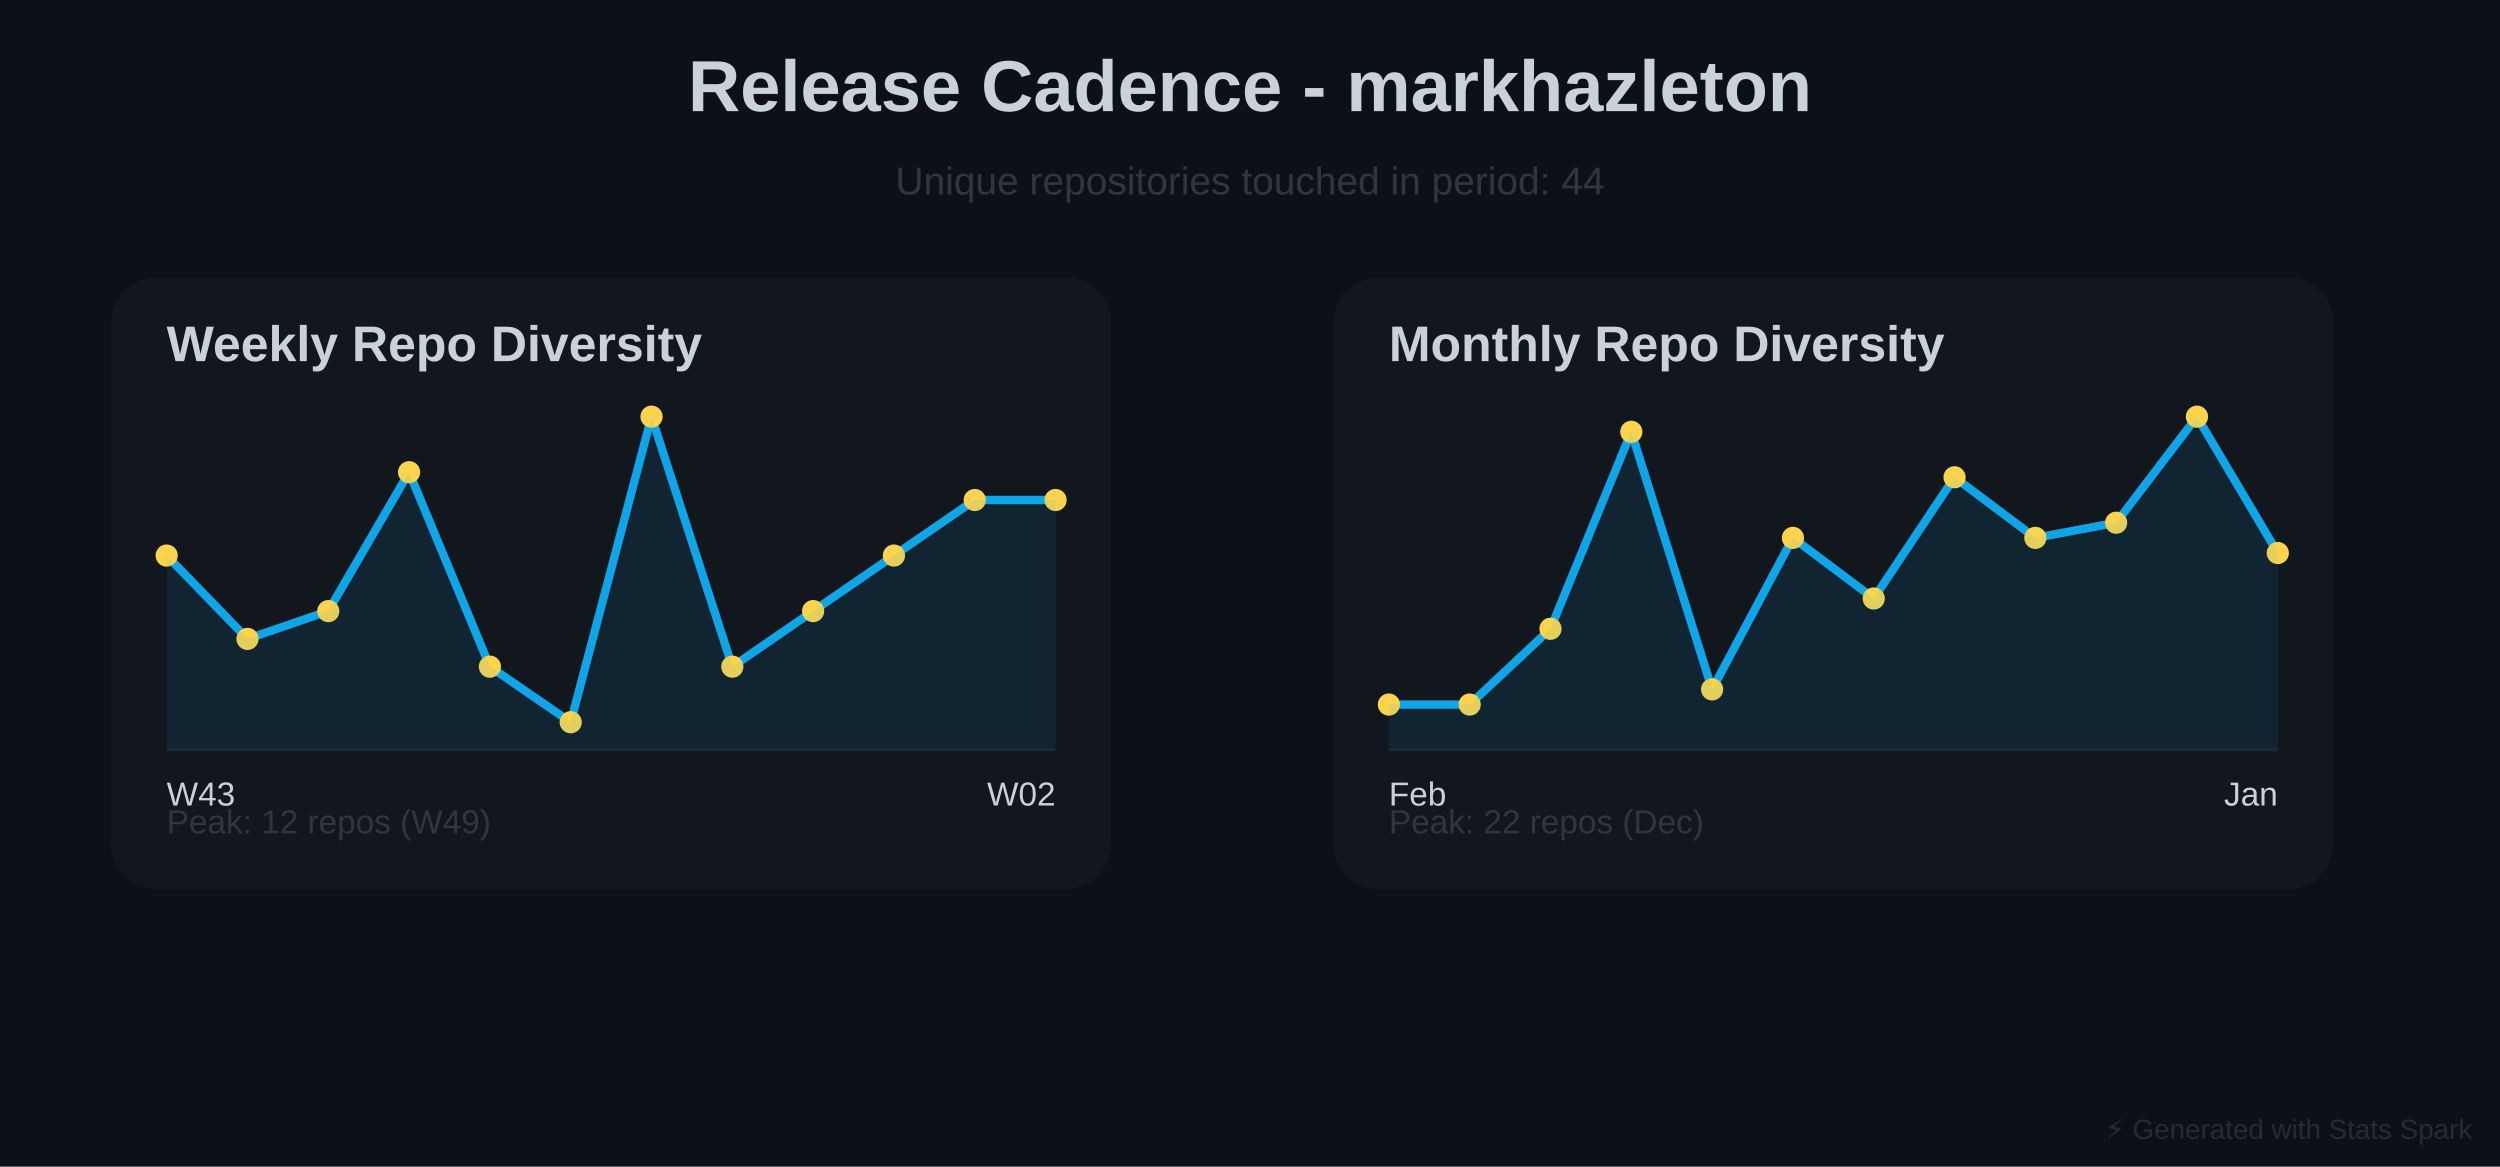
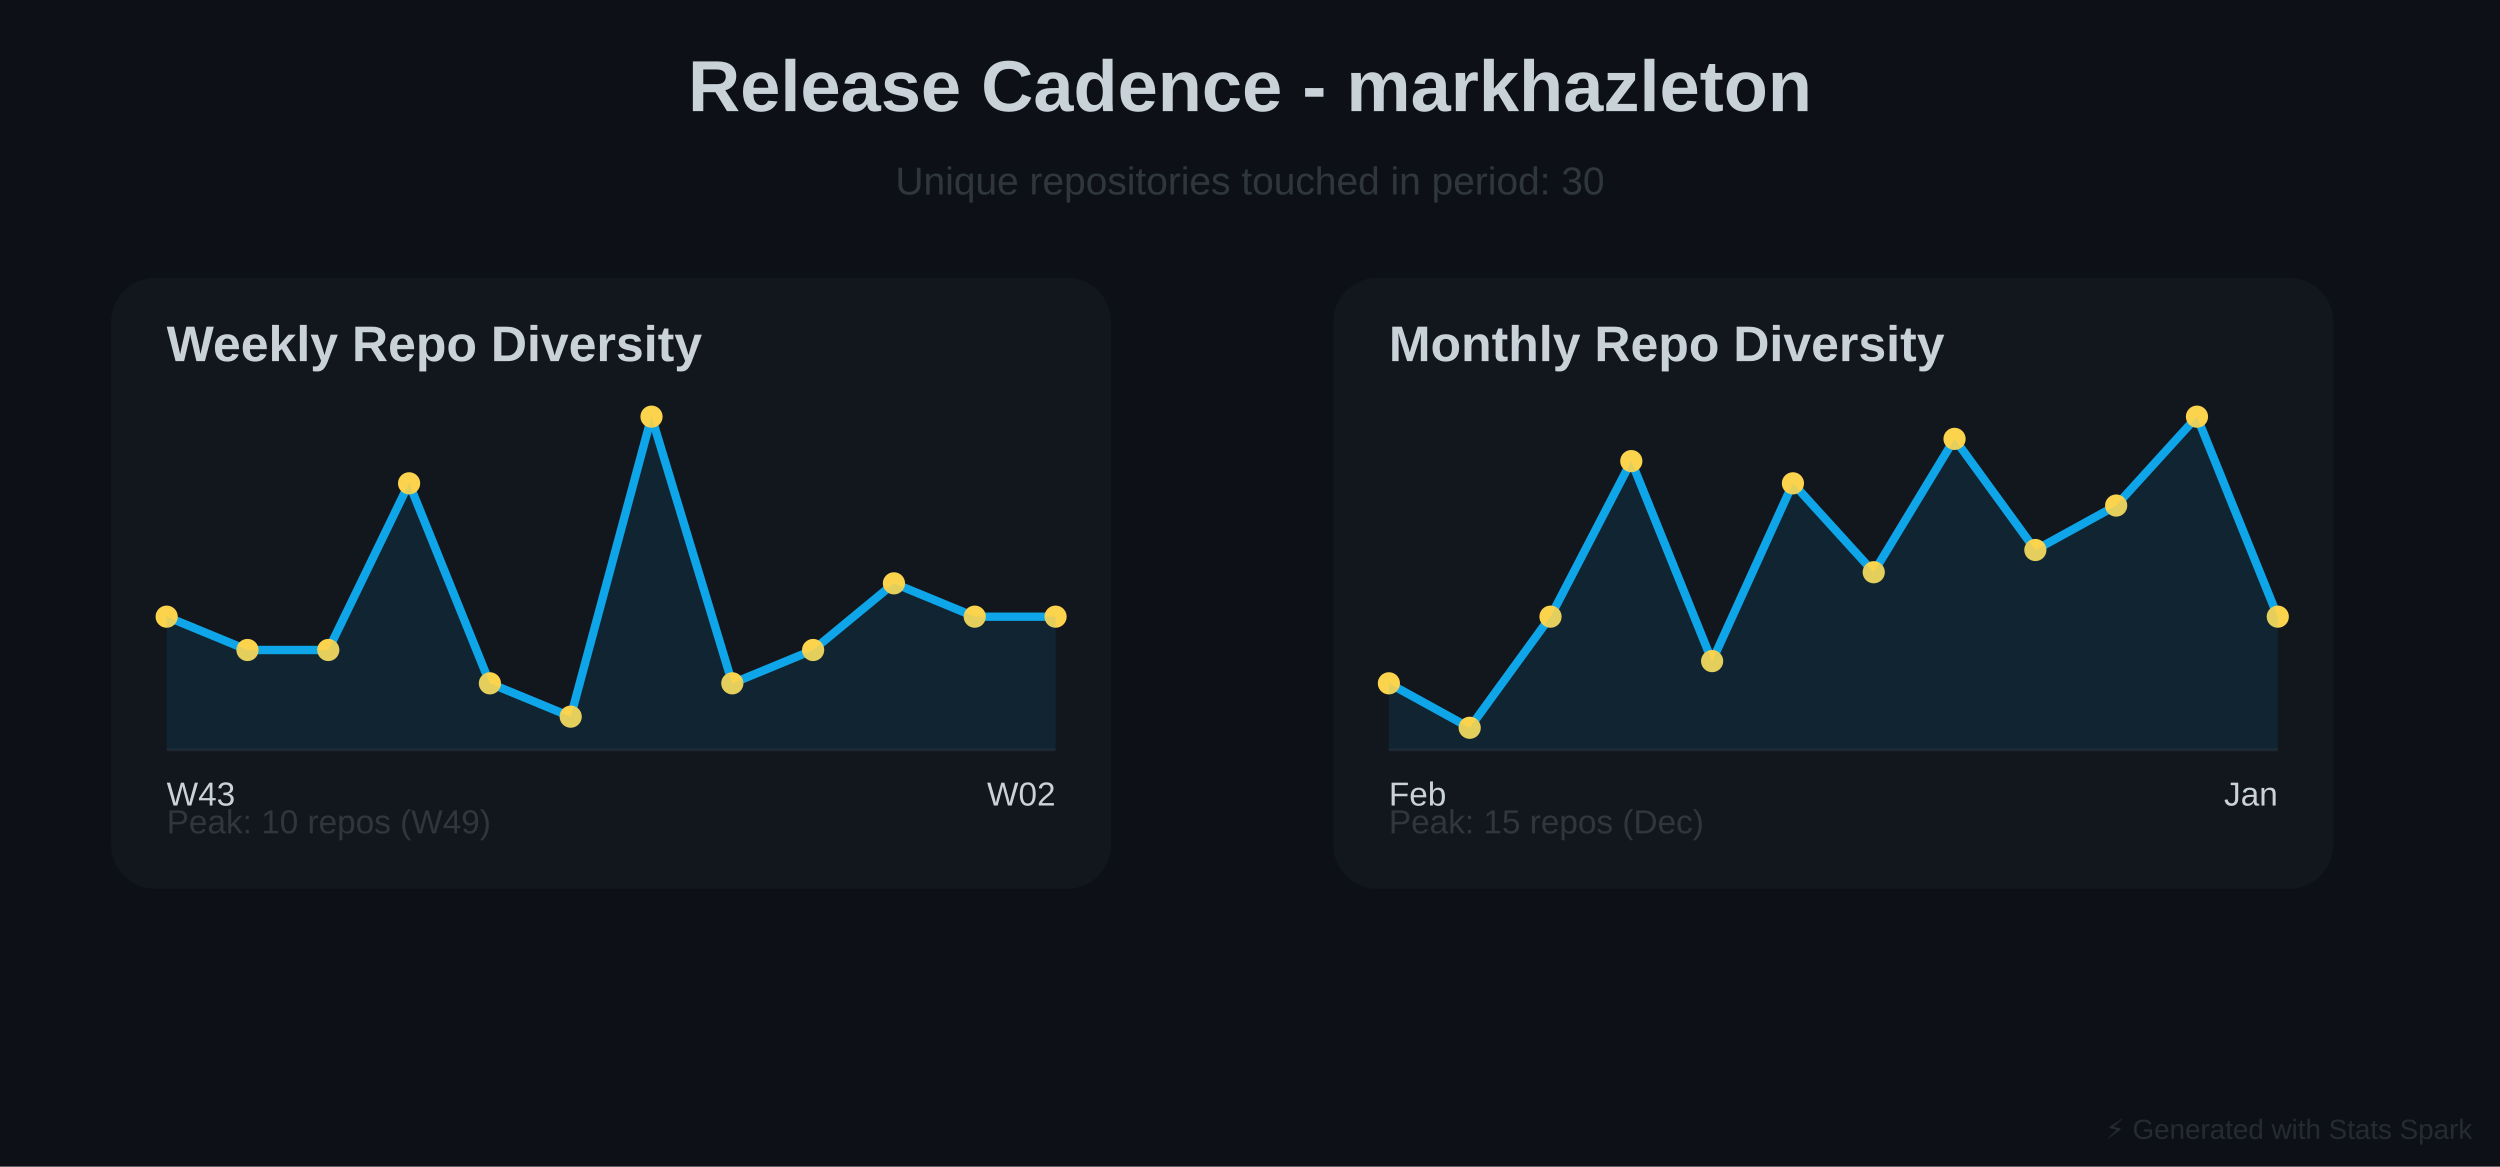
<svg xmlns="http://www.w3.org/2000/svg" baseProfile="full" height="420" version="1.1" width="900">
  <defs />
  <rect fill="#0D1117" height="420" width="900" x="0" y="0" />
  <text fill="#C9D1D9" font-family="Arial, sans-serif" font-size="26px" font-weight="bold" text-anchor="middle" x="450" y="40">Release Cadence - markhazleton</text>
-   <text fill="#30363D" font-family="Arial, sans-serif" font-size="14px" text-anchor="middle" x="450" y="70">Unique repositories touched in period: 44</text>
+   <text fill="#30363D" font-family="Arial, sans-serif" font-size="14px" text-anchor="middle" x="450" y="70">Unique repositories touched in period: 30</text>
  <rect fill="#30363D" height="220" opacity="0.15" rx="16" width="360" x="40" y="100" />
  <text fill="#C9D1D9" font-family="Arial, sans-serif" font-size="18px" font-weight="bold" x="60" y="130">Weekly Repo Diversity</text>
  <line opacity="0.4" stroke="#30363D" stroke-width="1" x1="60" x2="380" y1="270" y2="270" />
-   <polyline fill="none" points="60.0,200.0 89.091,230.0 118.182,220.0 147.273,170.0 176.364,240.0 205.455,260.0 234.545,150.0 263.636,240.0 292.727,220.0 321.818,200.0 350.909,180.0 380.0,180.0" stroke="#0EA5E9" stroke-linecap="round" stroke-linejoin="round" stroke-width="3" />
-   <circle cx="60.0" cy="200.0" fill="#FCD34D" r="4" />
-   <circle cx="89.091" cy="230.0" fill="#FCD34D" r="4" />
-   <circle cx="118.182" cy="220.0" fill="#FCD34D" r="4" />
-   <circle cx="147.273" cy="170.0" fill="#FCD34D" r="4" />
-   <circle cx="176.364" cy="240.0" fill="#FCD34D" r="4" />
-   <circle cx="205.455" cy="260.0" fill="#FCD34D" r="4" />
+   <polyline fill="none" points="60.0,222.0 89.091,234.0 118.182,234.0 147.273,174.0 176.364,246.0 205.455,258.0 234.545,150.0 263.636,246.0 292.727,234.0 321.818,210.0 350.909,222.0 380.0,222.0" stroke="#0EA5E9" stroke-linecap="round" stroke-linejoin="round" stroke-width="3" />
+   <circle cx="60.0" cy="222.0" fill="#FCD34D" r="4" />
+   <circle cx="89.091" cy="234.0" fill="#FCD34D" r="4" />
+   <circle cx="118.182" cy="234.0" fill="#FCD34D" r="4" />
+   <circle cx="147.273" cy="174.0" fill="#FCD34D" r="4" />
+   <circle cx="176.364" cy="246.0" fill="#FCD34D" r="4" />
+   <circle cx="205.455" cy="258.0" fill="#FCD34D" r="4" />
  <circle cx="234.545" cy="150.0" fill="#FCD34D" r="4" />
-   <circle cx="263.636" cy="240.0" fill="#FCD34D" r="4" />
-   <circle cx="292.727" cy="220.0" fill="#FCD34D" r="4" />
-   <circle cx="321.818" cy="200.0" fill="#FCD34D" r="4" />
-   <circle cx="350.909" cy="180.0" fill="#FCD34D" r="4" />
-   <circle cx="380.0" cy="180.0" fill="#FCD34D" r="4" />
-   <polygon fill="#0EA5E9" opacity="0.1" points="60.0,200.0 89.091,230.0 118.182,220.0 147.273,170.0 176.364,240.0 205.455,260.0 234.545,150.0 263.636,240.0 292.727,220.0 321.818,200.0 350.909,180.0 380.0,180.0 380,270 60,270" />
+   <circle cx="263.636" cy="246.0" fill="#FCD34D" r="4" />
+   <circle cx="292.727" cy="234.0" fill="#FCD34D" r="4" />
+   <circle cx="321.818" cy="210.0" fill="#FCD34D" r="4" />
+   <circle cx="350.909" cy="222.0" fill="#FCD34D" r="4" />
+   <circle cx="380.0" cy="222.0" fill="#FCD34D" r="4" />
+   <polygon fill="#0EA5E9" opacity="0.1" points="60.0,222.0 89.091,234.0 118.182,234.0 147.273,174.0 176.364,246.0 205.455,258.0 234.545,150.0 263.636,246.0 292.727,234.0 321.818,210.0 350.909,222.0 380.0,222.0 380,270 60,270" />
  <text fill="#C9D1D9" font-family="Arial, sans-serif" font-size="12px" x="60" y="290">W43</text>
  <text fill="#C9D1D9" font-family="Arial, sans-serif" font-size="12px" text-anchor="end" x="380" y="290">W02</text>
-   <text fill="#30363D" font-family="Arial, sans-serif" font-size="12px" x="60" y="300">Peak: 12 repos (W49)</text>
+   <text fill="#30363D" font-family="Arial, sans-serif" font-size="12px" x="60" y="300">Peak: 10 repos (W49)</text>
  <rect fill="#30363D" height="220" opacity="0.15" rx="16" width="360" x="480" y="100" />
  <text fill="#C9D1D9" font-family="Arial, sans-serif" font-size="18px" font-weight="bold" x="500" y="130">Monthly Repo Diversity</text>
  <line opacity="0.4" stroke="#30363D" stroke-width="1" x1="500" x2="820" y1="270" y2="270" />
-   <polyline fill="none" points="500.0,253.636 529.091,253.636 558.182,226.364 587.273,155.455 616.364,248.182 645.455,193.636 674.545,215.455 703.636,171.818 732.727,193.636 761.818,188.182 790.909,150.0 820.0,199.091" stroke="#0EA5E9" stroke-linecap="round" stroke-linejoin="round" stroke-width="3" />
-   <circle cx="500.0" cy="253.636" fill="#FCD34D" r="4" />
-   <circle cx="529.091" cy="253.636" fill="#FCD34D" r="4" />
-   <circle cx="558.182" cy="226.364" fill="#FCD34D" r="4" />
-   <circle cx="587.273" cy="155.455" fill="#FCD34D" r="4" />
-   <circle cx="616.364" cy="248.182" fill="#FCD34D" r="4" />
-   <circle cx="645.455" cy="193.636" fill="#FCD34D" r="4" />
-   <circle cx="674.545" cy="215.455" fill="#FCD34D" r="4" />
-   <circle cx="703.636" cy="171.818" fill="#FCD34D" r="4" />
-   <circle cx="732.727" cy="193.636" fill="#FCD34D" r="4" />
-   <circle cx="761.818" cy="188.182" fill="#FCD34D" r="4" />
+   <polyline fill="none" points="500.0,246.0 529.091,262.0 558.182,222.0 587.273,166.0 616.364,238.0 645.455,174.0 674.545,206.0 703.636,158.0 732.727,198.0 761.818,182.0 790.909,150.0 820.0,222.0" stroke="#0EA5E9" stroke-linecap="round" stroke-linejoin="round" stroke-width="3" />
+   <circle cx="500.0" cy="246.0" fill="#FCD34D" r="4" />
+   <circle cx="529.091" cy="262.0" fill="#FCD34D" r="4" />
+   <circle cx="558.182" cy="222.0" fill="#FCD34D" r="4" />
+   <circle cx="587.273" cy="166.0" fill="#FCD34D" r="4" />
+   <circle cx="616.364" cy="238.0" fill="#FCD34D" r="4" />
+   <circle cx="645.455" cy="174.0" fill="#FCD34D" r="4" />
+   <circle cx="674.545" cy="206.0" fill="#FCD34D" r="4" />
+   <circle cx="703.636" cy="158.0" fill="#FCD34D" r="4" />
+   <circle cx="732.727" cy="198.0" fill="#FCD34D" r="4" />
+   <circle cx="761.818" cy="182.0" fill="#FCD34D" r="4" />
  <circle cx="790.909" cy="150.0" fill="#FCD34D" r="4" />
-   <circle cx="820.0" cy="199.091" fill="#FCD34D" r="4" />
-   <polygon fill="#0EA5E9" opacity="0.1" points="500.0,253.636 529.091,253.636 558.182,226.364 587.273,155.455 616.364,248.182 645.455,193.636 674.545,215.455 703.636,171.818 732.727,193.636 761.818,188.182 790.909,150.0 820.0,199.091 820,270 500,270" />
+   <circle cx="820.0" cy="222.0" fill="#FCD34D" r="4" />
+   <polygon fill="#0EA5E9" opacity="0.1" points="500.0,246.0 529.091,262.0 558.182,222.0 587.273,166.0 616.364,238.0 645.455,174.0 674.545,206.0 703.636,158.0 732.727,198.0 761.818,182.0 790.909,150.0 820.0,222.0 820,270 500,270" />
  <text fill="#C9D1D9" font-family="Arial, sans-serif" font-size="12px" x="500" y="290">Feb</text>
  <text fill="#C9D1D9" font-family="Arial, sans-serif" font-size="12px" text-anchor="end" x="820" y="290">Jan</text>
-   <text fill="#30363D" font-family="Arial, sans-serif" font-size="12px" x="500" y="300">Peak: 22 repos (Dec)</text>
+   <text fill="#30363D" font-family="Arial, sans-serif" font-size="12px" x="500" y="300">Peak: 15 repos (Dec)</text>
  <text fill="#30363D" font-family="Arial, sans-serif" font-size="10px" opacity="0.7" text-anchor="end" x="890" y="410">⚡ Generated with Stats Spark</text>
</svg>
